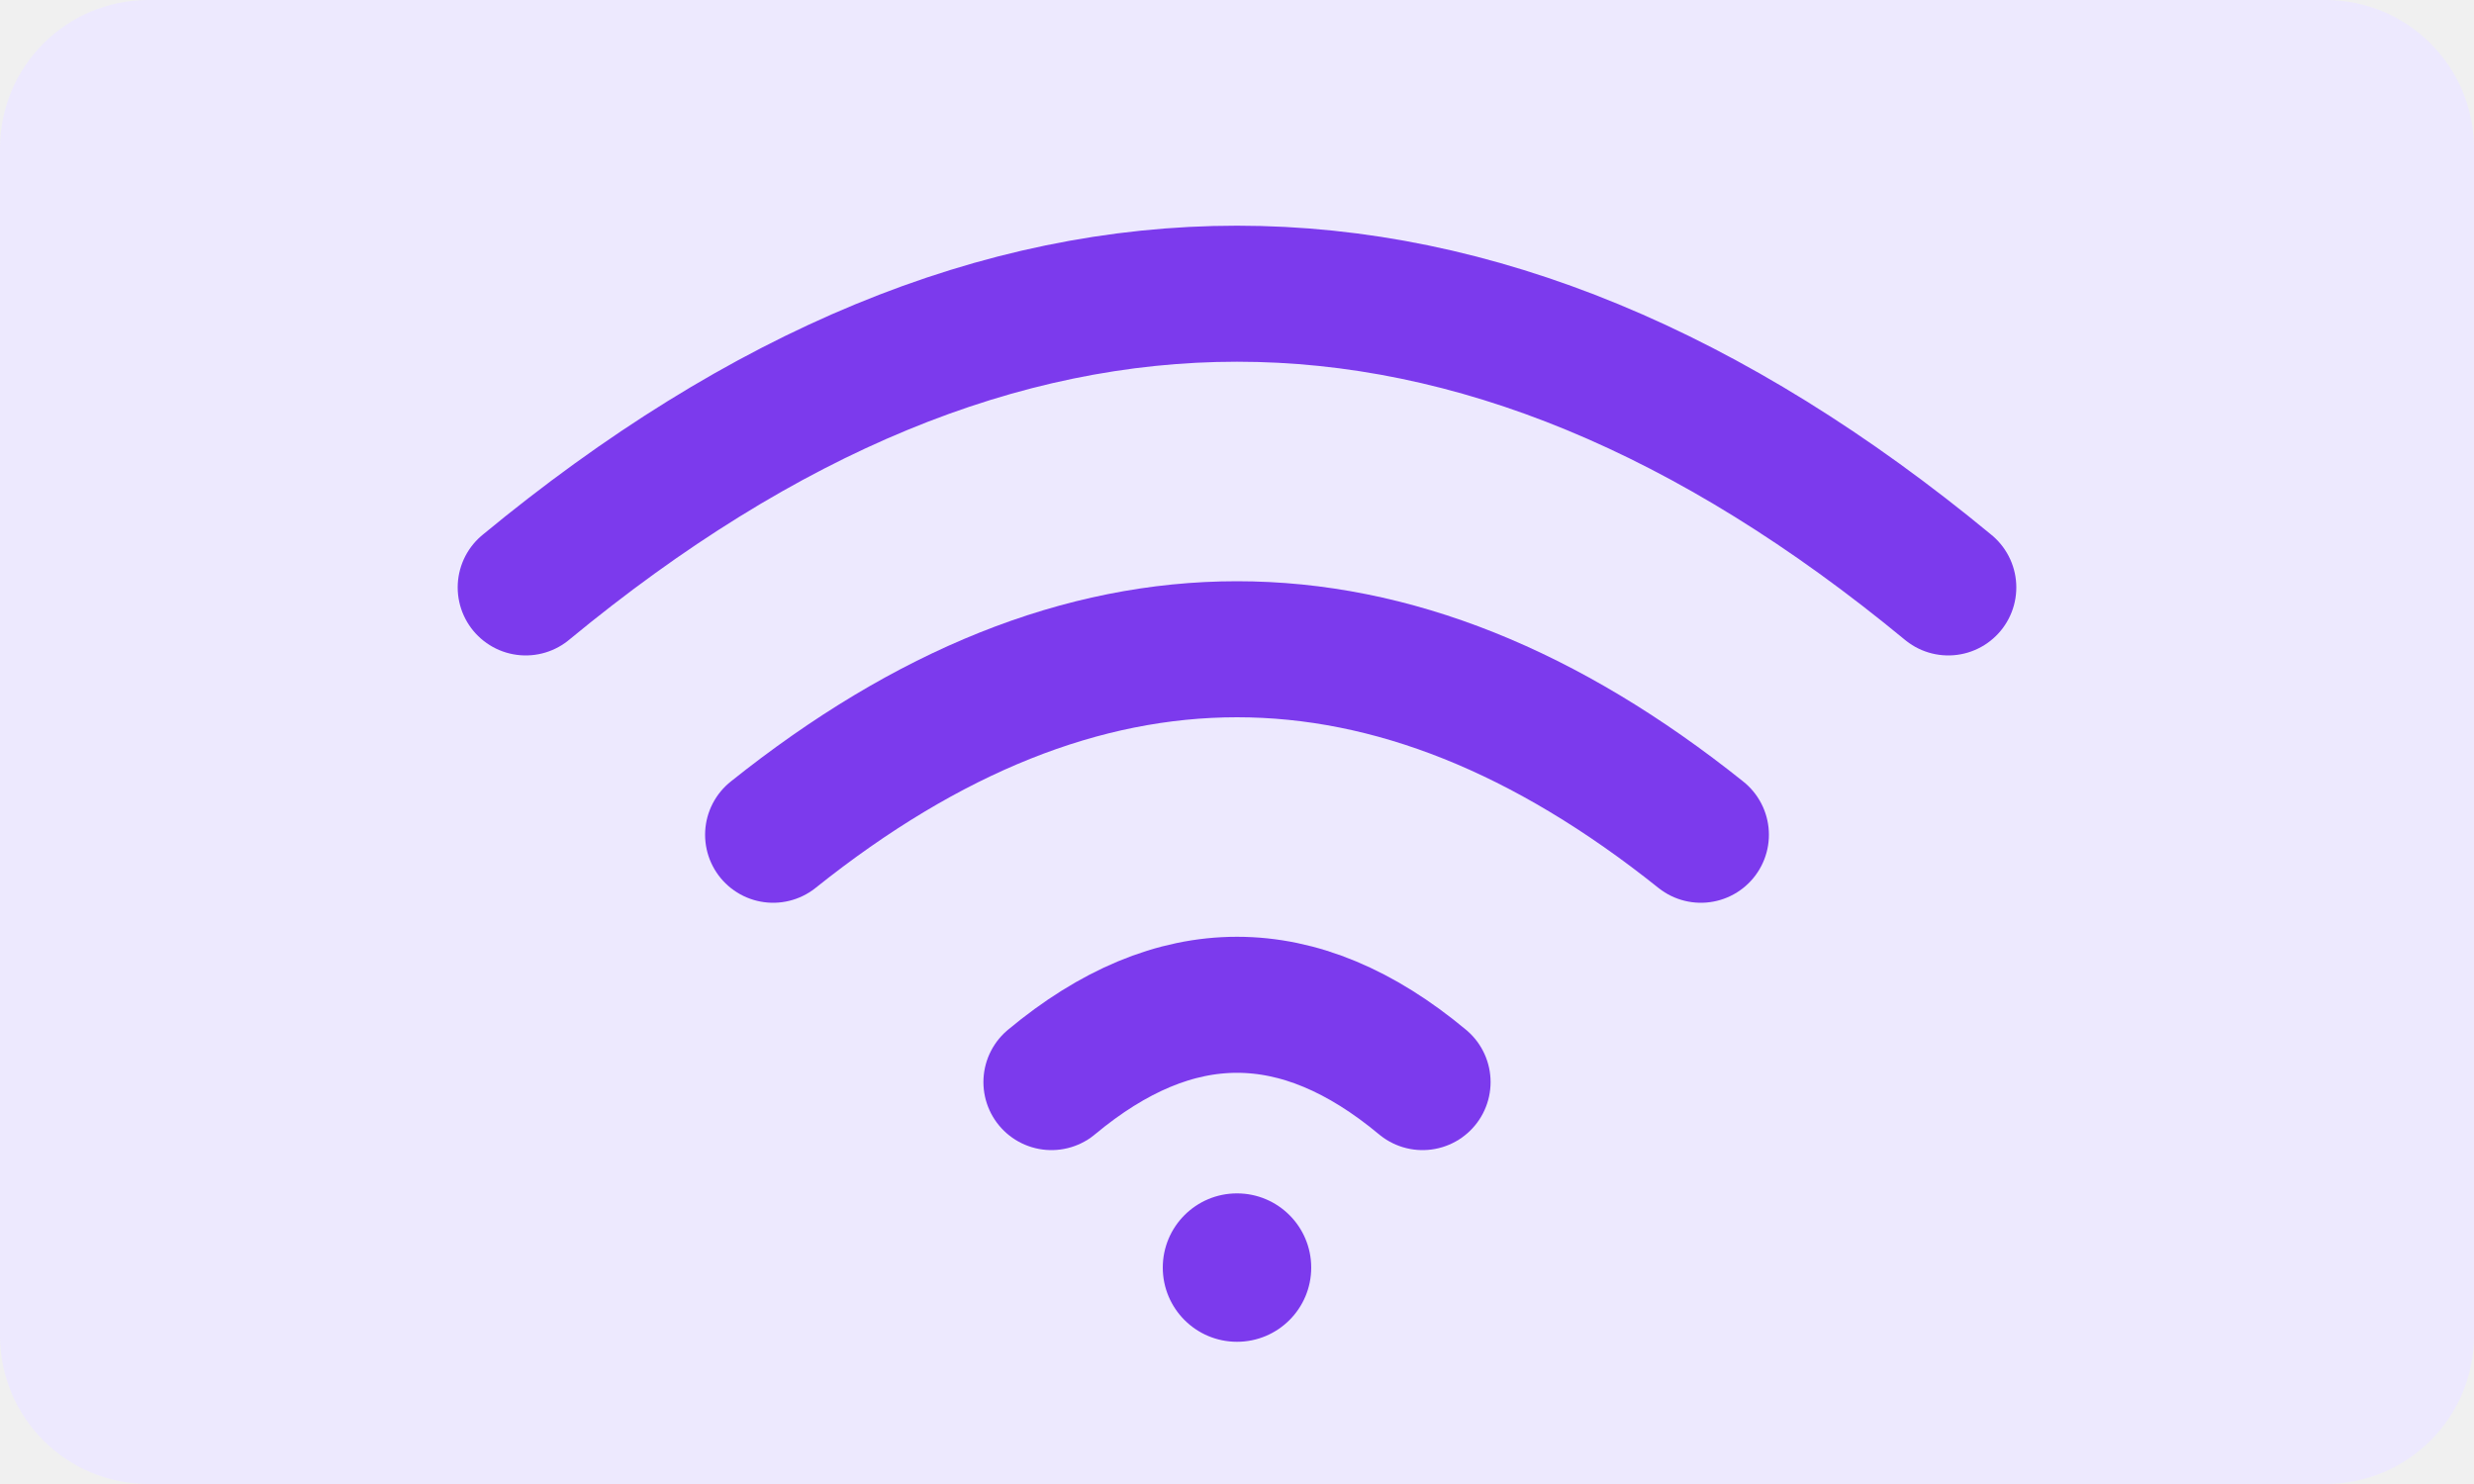
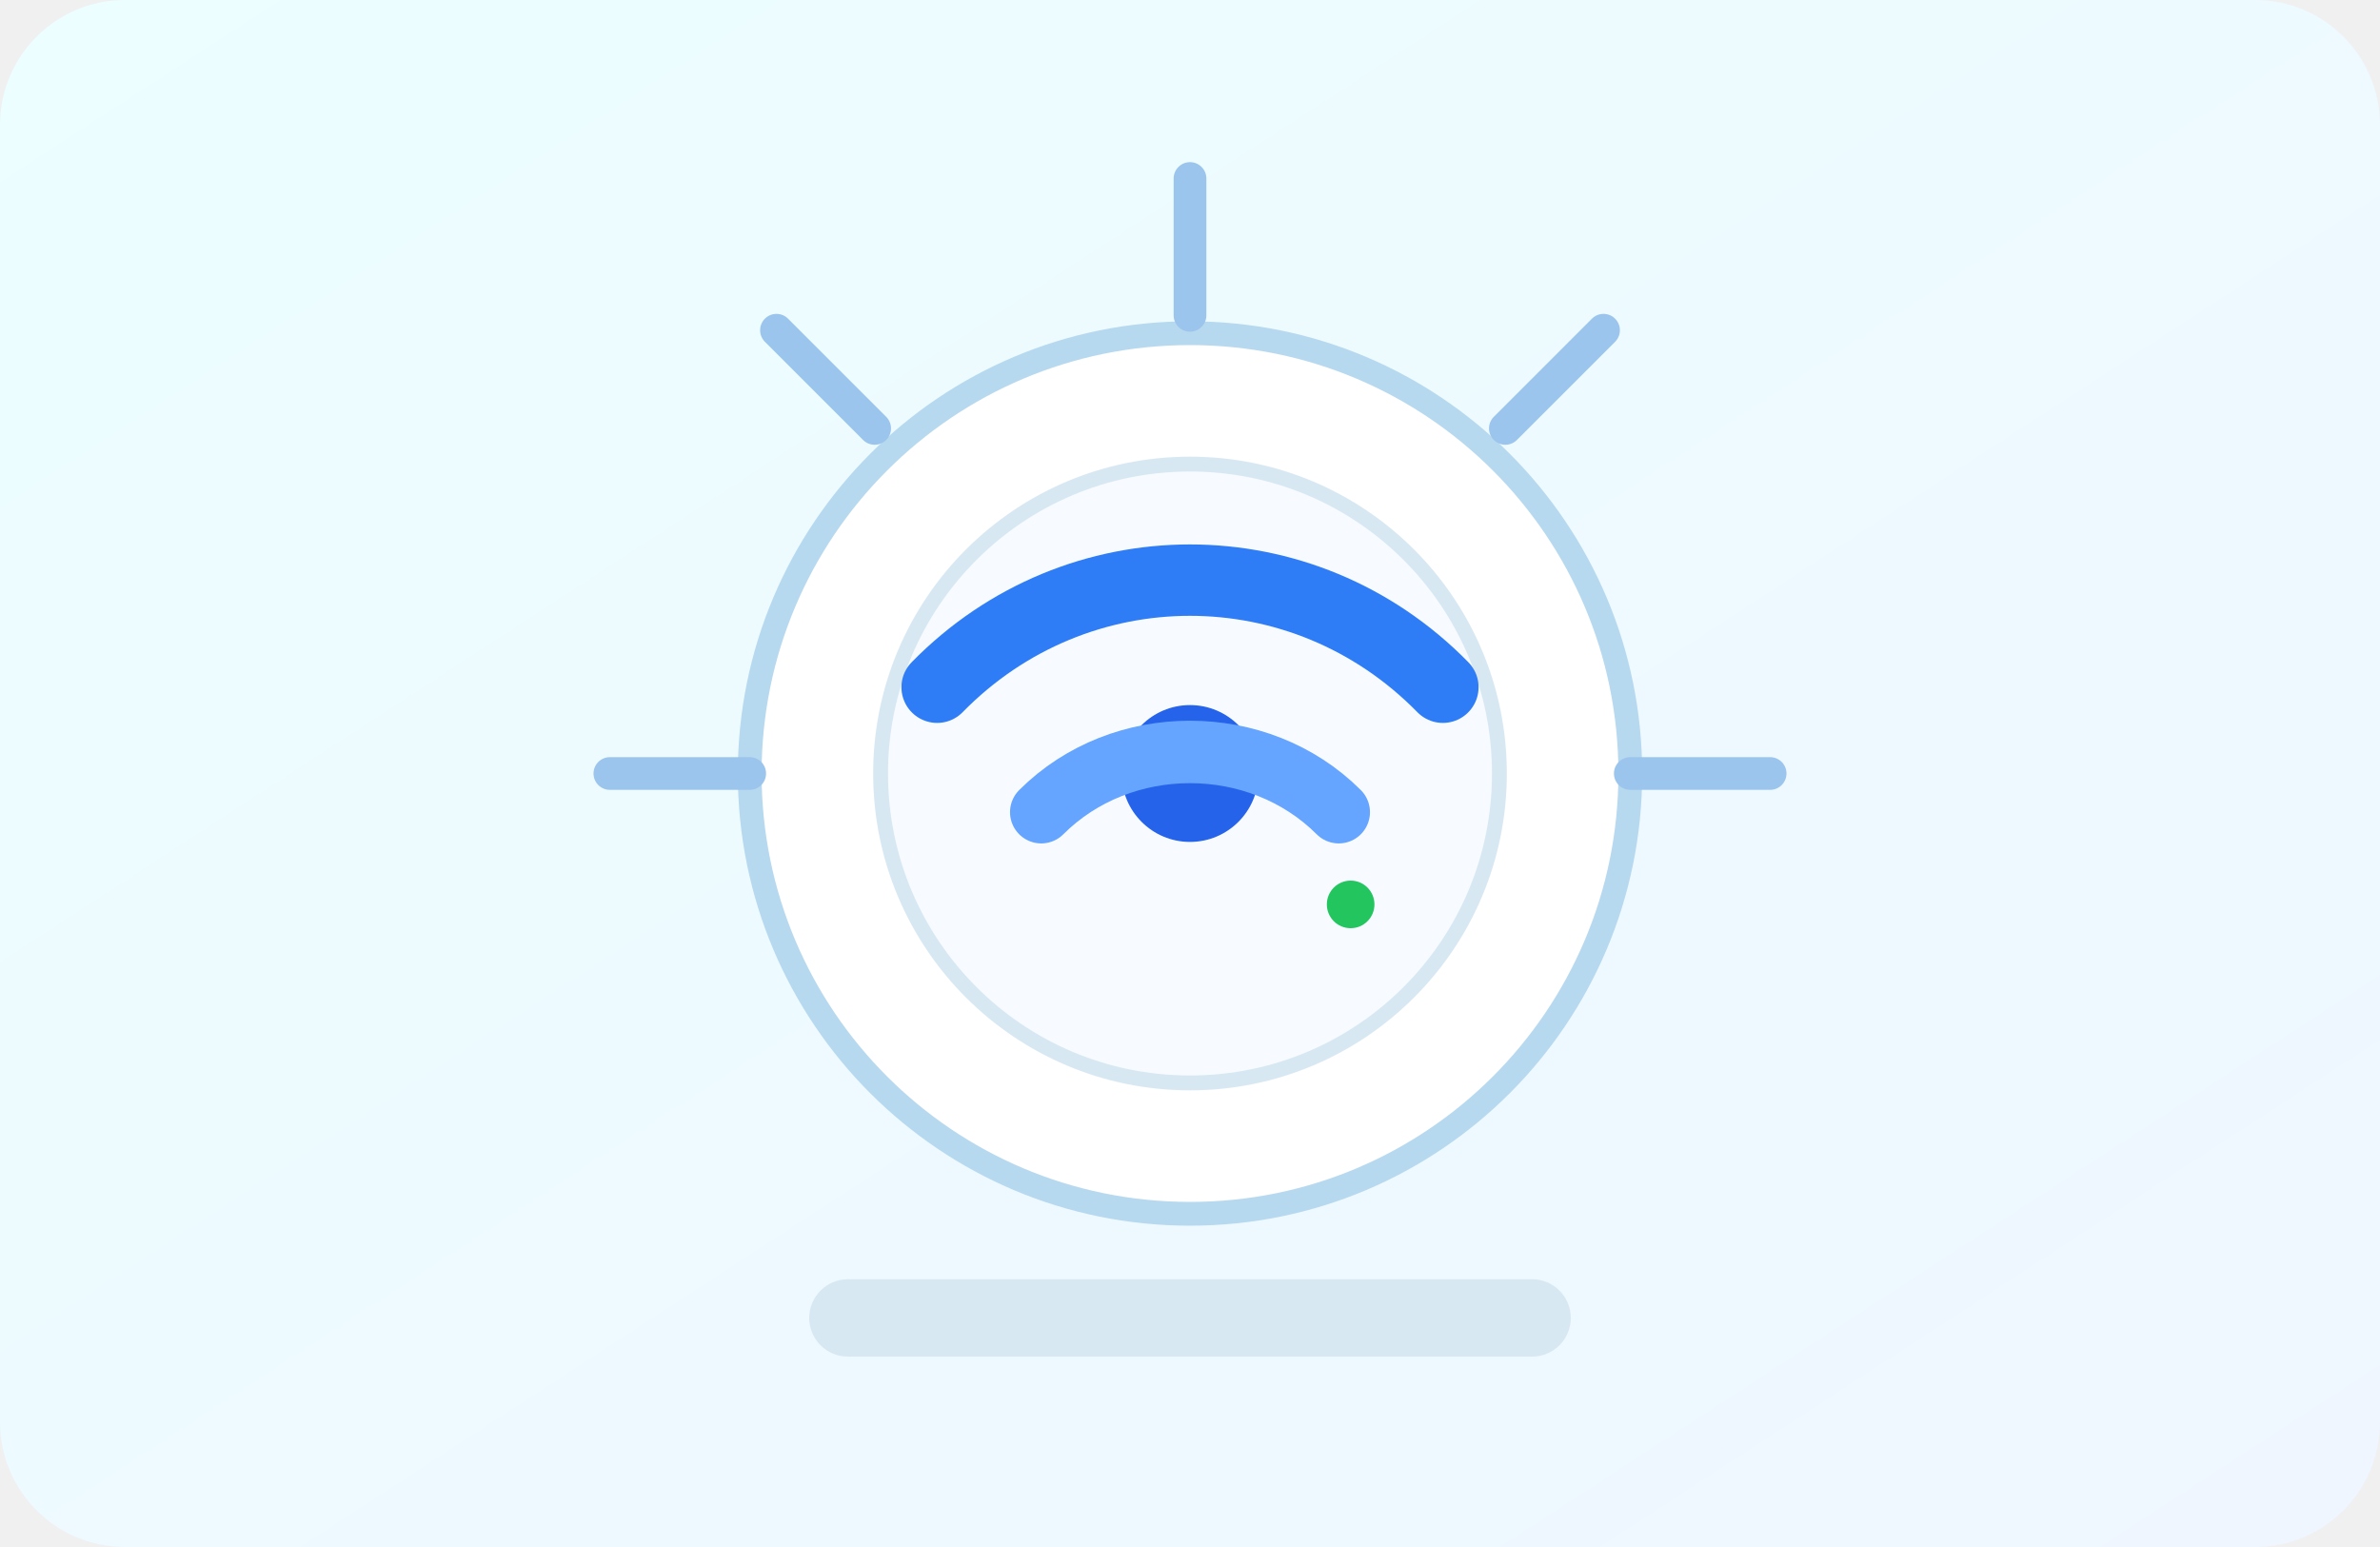
- <svg xmlns="http://www.w3.org/2000/svg" viewBox="0 0 400 240">
-   <rect width="400" height="240" rx="24" fill="#ede9fe" />
-   <g fill="none" stroke="#7c3aed" stroke-width="22" stroke-linecap="round">
-     <path d="M85 95q115-95 230 0" />
-     <path d="M125 135q75-60 150 0" />
-     <path d="M170 175q30-25 60 0" />
-   </g>
-   <circle cx="200" cy="205" r="12" fill="#7c3aed" />
+ <svg xmlns="http://www.w3.org/2000/svg" viewBox="0 0 800 520" role="img" aria-labelledby="title desc">
+   <defs>
+     <linearGradient id="bg" x1="0" y1="0" x2="1" y2="1">
+       <stop offset="0" stop-color="#ecfeff" />
+       <stop offset="1" stop-color="#eff6ff" />
+     </linearGradient>
+   </defs>
+   <rect width="800" height="520" rx="42" fill="url(#bg)" />
+   <circle cx="400" cy="260" r="148" fill="#fff" stroke="#b7d9ef" stroke-width="8" />
+   <circle cx="400" cy="260" r="104" fill="#f7fbff" stroke="#d8e8f3" stroke-width="5" />
+   <circle cx="400" cy="260" r="23" fill="#2563eb" />
+   <circle cx="454" cy="304" r="8" fill="#22c55e" />
+   <path d="M315 231c47-48 123-48 170 0" fill="none" stroke="#2f7df6" stroke-linecap="round" stroke-width="24" />
+   <path d="M350 273c27-27 73-27 100 0" fill="none" stroke="#65a4ff" stroke-linecap="round" stroke-width="21" />
+   <path d="M400 106V60M294 144l-33-33M506 144l33-33M252 260h-47M548 260h47" stroke="#9bc5ec" stroke-linecap="round" stroke-width="11" />
+   <rect x="272" y="430" width="256" height="26" rx="13" fill="#d8e8f3" />
</svg>
